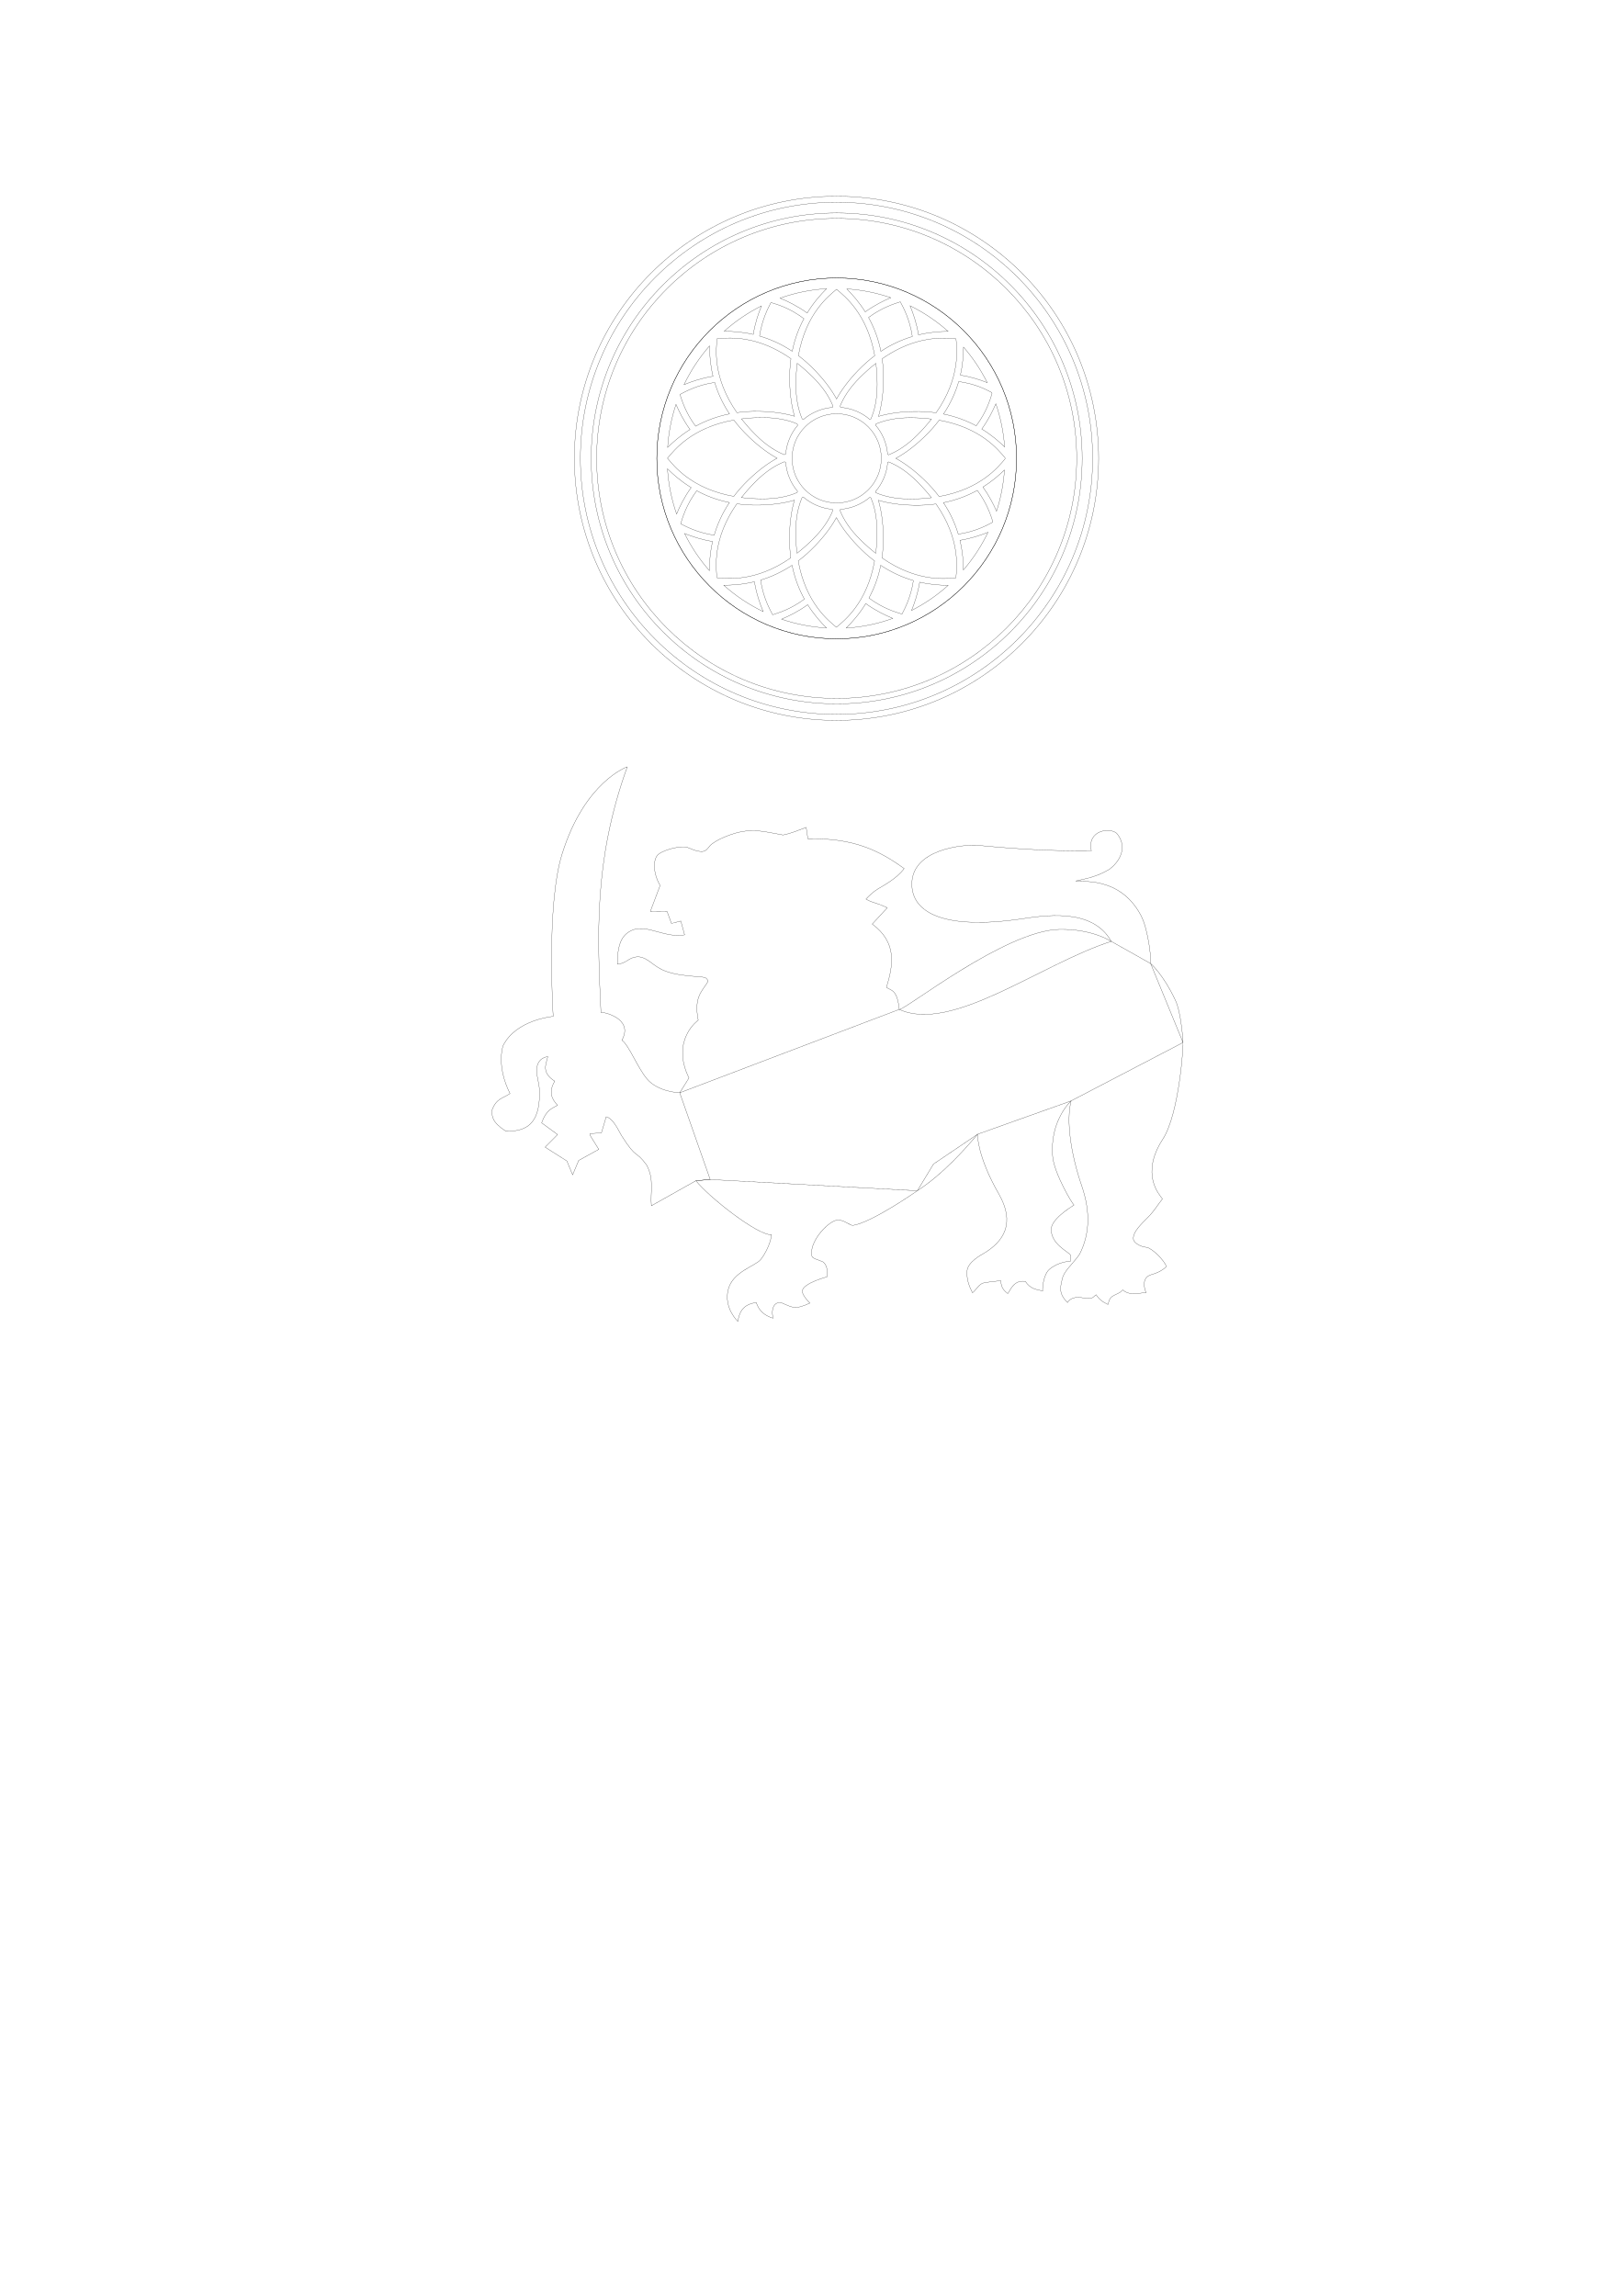
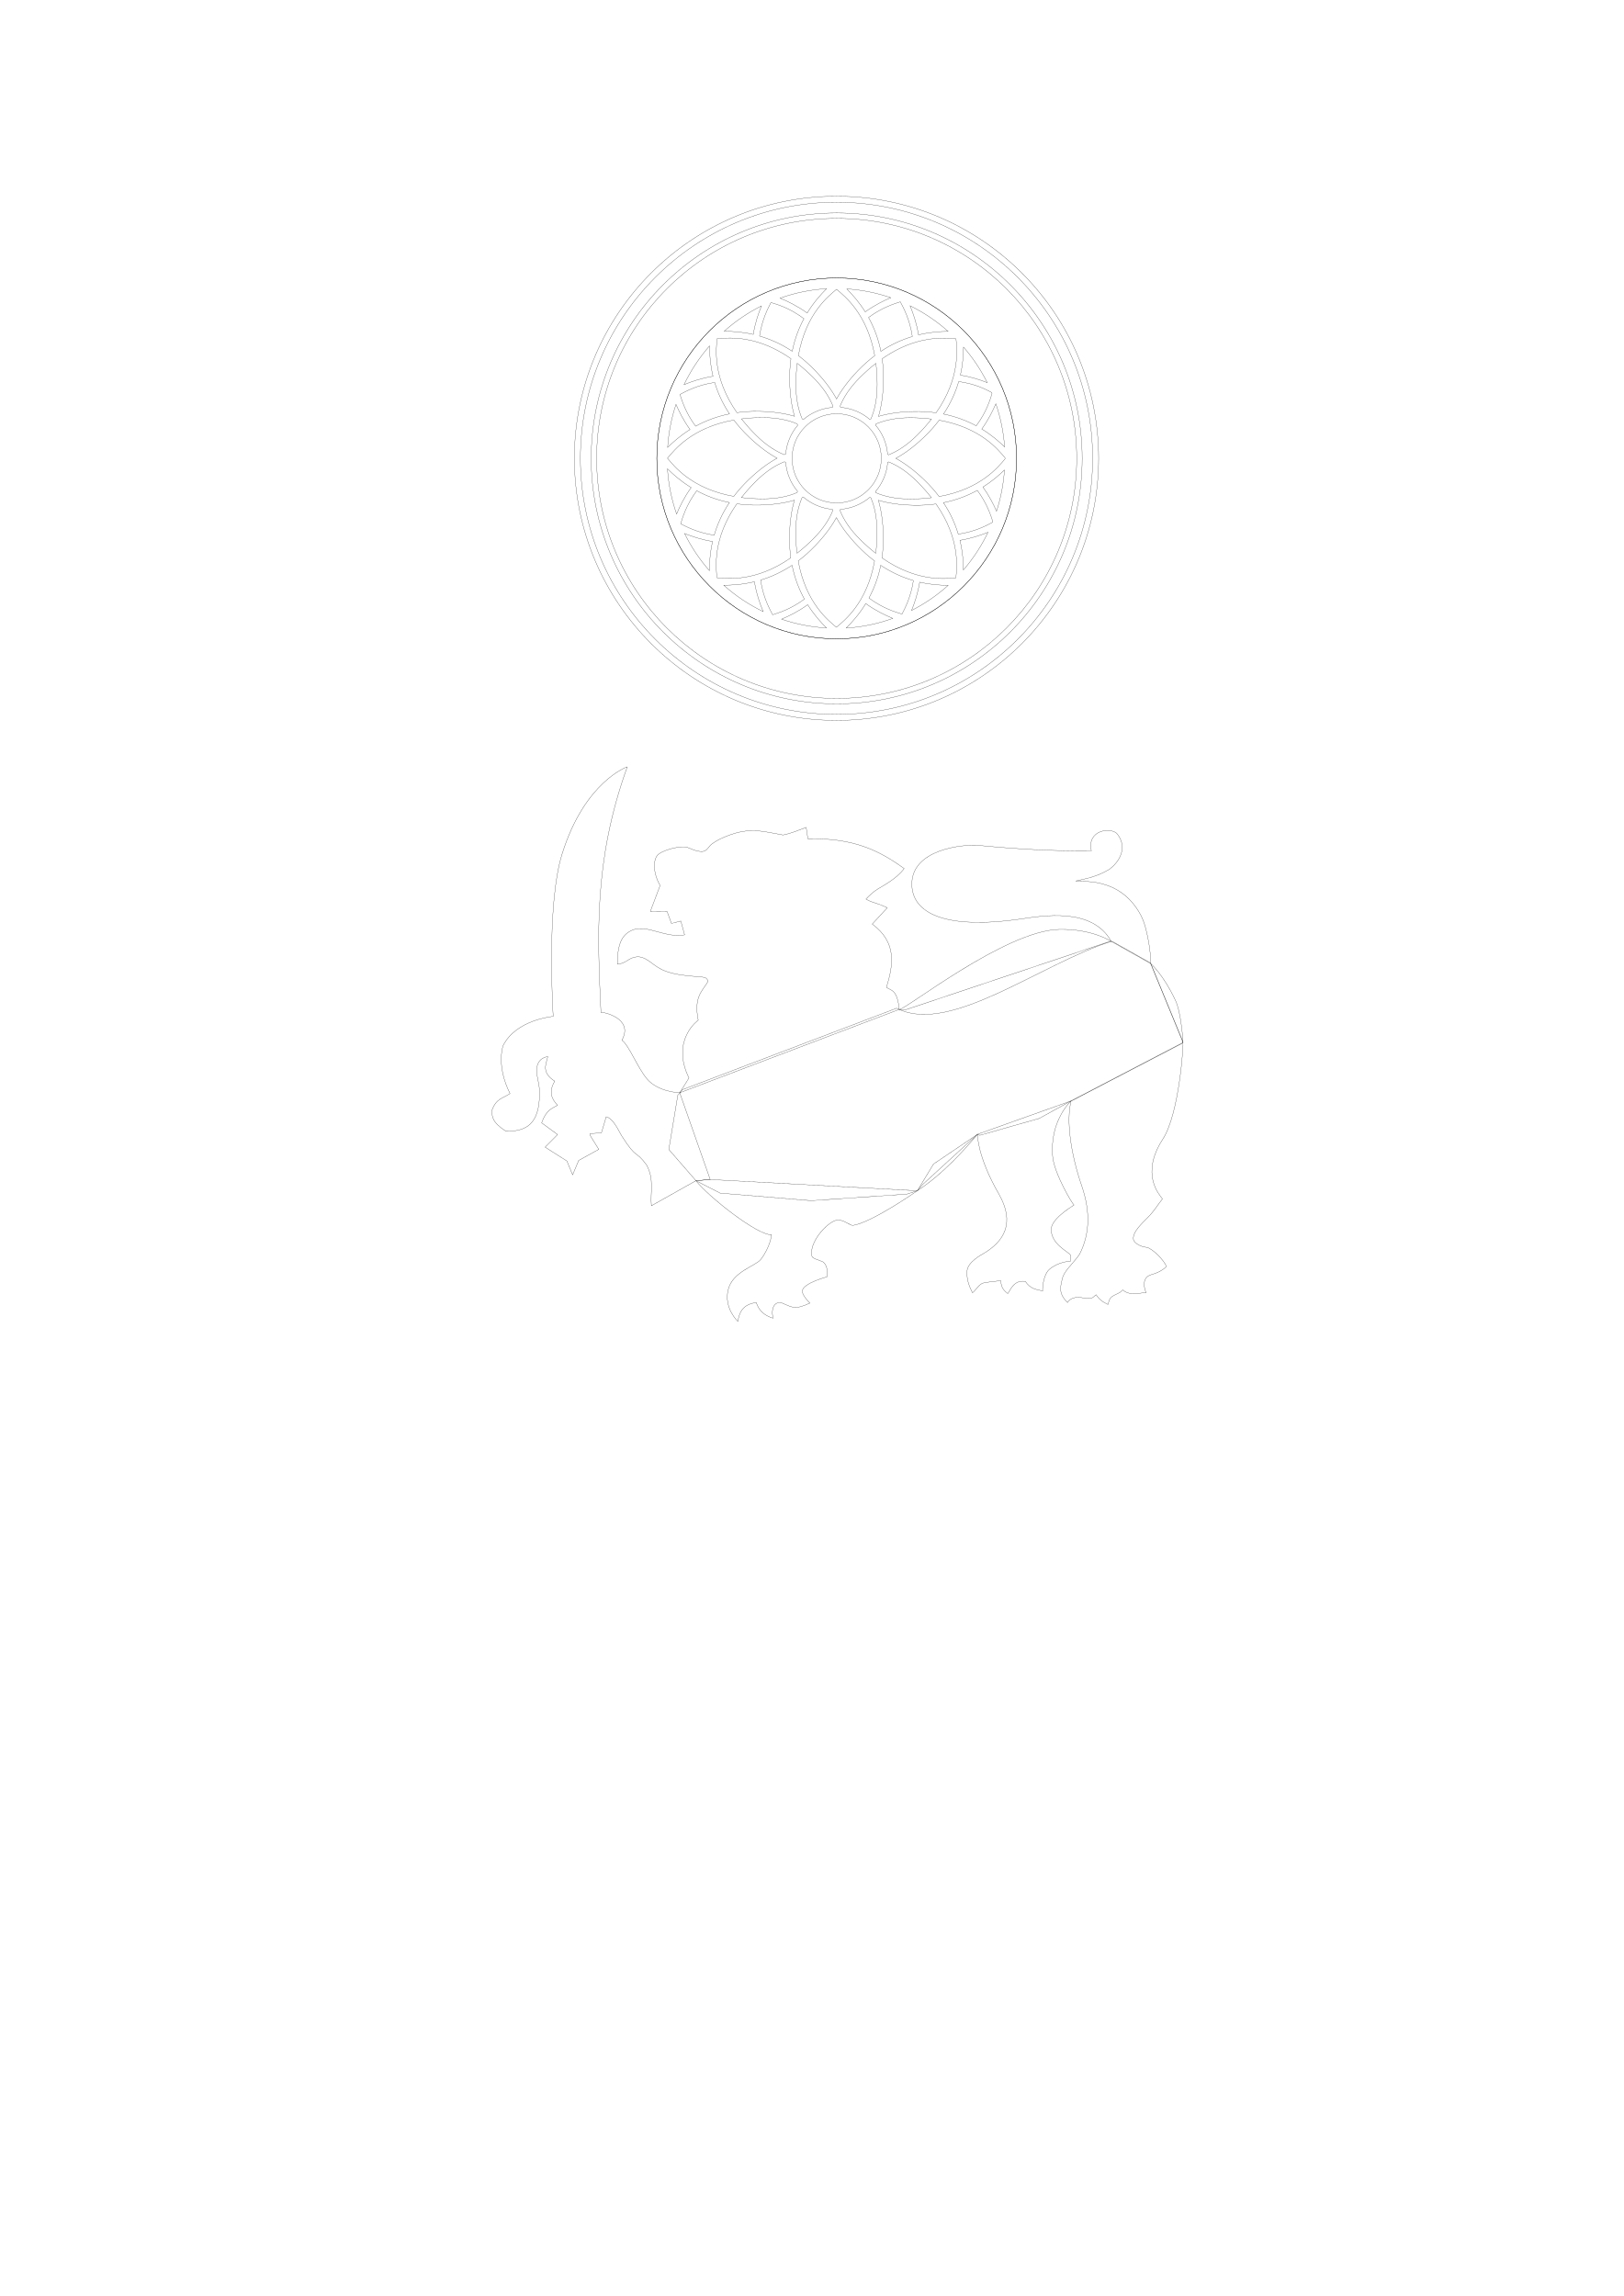
<svg xmlns="http://www.w3.org/2000/svg" width="210mm" height="297mm" viewBox="0 0 744.094 1052.362" id="svg2" version="1.1">
  <defs id="defs4" />
  <g id="layer2" style="display:inline">
    <g id="g4141" transform="translate(943.4758,68.10461)">
      <path id="path4139" d="m -560.053,29.5 a 112.5,112.5 0 0 0 -112.5,112.5 112.5,112.5 0 0 0 112.5,112.5 112.5,112.5 0 0 0 112.5,-112.5 112.5,112.5 0 0 0 -112.5,-112.5 z m 0,2.5 a 110,110 0 0 1 110,110 110,110 0 0 1 -110,110 110,110 0 0 1 -110,-110 110,110 0 0 1 110,-110 z" style="fill:none;stroke:#000000;stroke-width:0.1;stroke-miterlimit:4;stroke-opacity:1;stroke-dasharray:none" />
      <path id="path4140" d="m -560.053,59.311 a 82.428,82.69 0 0 0 -82.428,82.691 82.428,82.69 0 0 0 82.428,82.689 82.428,82.69 0 0 0 82.428,-82.689 82.428,82.69 0 0 0 -82.428,-82.691 z" style="fill:none;stroke:#000000;stroke-width:0.143;stroke-miterlimit:4;stroke-opacity:1;stroke-dasharray:none;display:inline" />
      <path id="circle4220" d="m -560.053,59.311 a 82.428,82.69 0 0 0 -82.428,82.691 82.428,82.69 0 0 0 82.428,82.689 82.428,82.69 0 0 0 82.428,-82.689 82.428,82.69 0 0 0 -82.428,-82.691 z m -4.629,4.9 c -2.687,2.7 -5.937,6.328 -8.885,11.148 -4.556,-3.275 -8.93,-5.355 -12.441,-6.805 a 77.433,77.944 0 0 1 21.326,-4.344 z m 9.238,0.092 a 77.433,77.944 0 0 1 20.182,4.039 c -3.338,1.423 -7.429,3.426 -11.699,6.5 -2.831,-4.517 -5.907,-7.948 -8.482,-10.539 z m -4.668,0.193 c 3.533,2.987 14.043,11.03 17.502,30.422 -2.568,1.937 -5.146,4.202 -7.695,6.857 -4.518,4.707 -7.646,9.032 -9.803,12.982 -2.157,-3.963 -5.293,-8.303 -9.83,-13.029 -2.541,-2.647 -5.108,-4.907 -7.668,-6.84 3.464,-19.37 13.963,-27.408 17.494,-30.393 z m 29.219,5.736 c 1.314,2.51 4.317,7.791 5.518,15.908 -4.561,1.368 -9.448,3.483 -14.42,6.791 -1.221,-6.093 -3.283,-11.225 -5.656,-15.523 6.321,-4.669 11.936,-6.321 14.559,-7.176 z m -59.281,0.322 c 1.326,0.415 3.41,1.003 5.967,2.074 2.64,1.105 5.819,2.858 9.154,5.328 -2.247,4.181 -4.196,9.113 -5.367,14.943 -5.171,-3.445 -10.257,-5.615 -14.975,-6.977 1.168,-7.772 3.97,-12.911 5.221,-15.369 z m 63.752,1.482 a 77.433,77.944 0 0 1 17.457,11.74 c -3.721,0.036 -8.365,0.339 -13.584,1.598 -0.883,-5.396 -2.445,-9.865 -3.873,-13.338 z m -68.098,0.076 c -1.376,3.393 -2.894,7.77 -3.756,13.062 -5.14,-1.18 -9.699,-1.437 -13.334,-1.453 a 77.433,77.944 0 0 1 17.09,-11.609 z m -14.062,14.715 c 6.456,0.063 16.274,1.585 27.578,9.467 -0.446,3.185 -0.667,6.609 -0.592,10.289 0.133,6.523 0.98,11.794 2.248,16.113 -4.328,-1.278 -9.614,-2.13 -16.164,-2.264 -3.669,-0.075 -7.083,0.143 -10.26,0.586 -11.246,-16.146 -9.506,-29.254 -9.119,-33.861 1.385,-0.116 3.536,-0.357 6.309,-0.33 z m 96.922,0.049 c 2.772,-0.027 4.924,0.212 6.309,0.328 0.387,4.61 2.13,17.73 -9.137,33.889 -3.185,-0.446 -6.609,-0.667 -10.289,-0.592 -6.523,0.133 -11.794,0.978 -16.113,2.246 1.278,-4.328 2.132,-9.614 2.266,-16.164 0.075,-3.668 -0.143,-7.082 -0.586,-10.258 11.293,-7.866 21.101,-9.386 27.551,-9.449 z m -106.66,3.568 c 0.02,3.772 0.303,8.538 1.598,13.91 -5.367,0.878 -9.816,2.427 -13.281,3.85 a 77.433,77.944 0 0 1 11.684,-17.76 z m 116.402,0.539 a 77.433,77.944 0 0 1 10.873,16.293 c -3.285,-1.292 -7.412,-2.658 -12.324,-3.457 1.126,-4.906 1.413,-9.284 1.451,-12.836 z m -76.223,7.418 c 2.362,1.838 4.779,3.951 7.236,6.4 4.805,4.787 7.567,9.231 9.176,13.271 -0.08,0.183 -0.165,0.368 -0.244,0.551 a 23.449,23.449 0 0 0 -13.285,5.51 c -0.199,-0.08 -0.408,-0.155 -0.609,-0.234 -1.706,-3.988 -2.879,-9.074 -2.867,-15.826 0.006,-3.481 0.221,-6.694 0.594,-9.672 z m 36.064,0.031 c 0.37,2.97 0.584,6.172 0.59,9.641 0.012,6.783 -1.173,11.88 -2.893,15.875 -0.163,0.064 -0.331,0.126 -0.496,0.189 a 23.449,23.449 0 0 0 -13.385,-5.535 c -0.078,-0.177 -0.161,-0.356 -0.238,-0.533 1.613,-4.027 4.381,-8.453 9.164,-13.219 2.465,-2.456 4.889,-4.576 7.258,-6.418 z m 37.941,8.326 c 3.828,0.579 7.147,1.477 9.67,2.477 2.412,0.955 4.177,1.893 5.416,2.529 a 77.433,77.944 0 0 1 0.205,0.463 c -0.867,2.804 -2.507,8.451 -7.252,14.844 -4.193,-2.259 -9.143,-4.218 -14.998,-5.395 3.431,-5.151 5.596,-10.216 6.959,-14.918 z m -111.822,0.424 c 1.367,4.562 3.483,9.448 6.791,14.42 -6.093,1.221 -11.224,3.285 -15.523,5.658 -4.67,-6.322 -6.321,-11.94 -7.176,-14.562 2.509,-1.314 7.791,-4.315 15.908,-5.516 z m 128.848,9.766 a 77.433,77.944 0 0 1 4.023,19.797 c -2.624,-2.549 -6.043,-5.511 -10.469,-8.217 3.01,-4.188 5.012,-8.224 6.445,-11.58 z m -146.574,0.287 c 1.42,3.308 3.407,7.333 6.43,11.531 -4.359,2.731 -7.705,5.691 -10.264,8.211 a 77.433,77.944 0 0 1 3.834,-19.742 z m 73.631,4.293 a 20.449,20.449 0 0 1 20.447,20.449 20.449,20.449 0 0 1 -20.447,20.447 20.449,20.449 0 0 1 -20.449,-20.447 20.449,20.449 0 0 1 20.449,-20.449 z m -33.969,1.764 c 6.783,-0.012 11.878,1.175 15.873,2.895 0.082,0.207 0.16,0.424 0.242,0.629 a 23.449,23.449 0 0 0 -5.502,13.215 c -0.204,0.086 -0.414,0.186 -0.619,0.275 -4.027,-1.613 -8.45,-4.381 -13.217,-9.164 -2.457,-2.466 -4.577,-4.89 -6.42,-7.26 2.97,-0.37 6.173,-0.584 9.643,-0.59 z m 67.754,0.068 c 3.481,0.006 6.694,0.221 9.672,0.594 -1.838,2.362 -3.952,4.777 -6.4,7.234 -4.788,4.805 -9.229,7.573 -13.27,9.182 -0.143,-0.062 -0.286,-0.128 -0.43,-0.193 a 23.449,23.449 0 0 0 -5.58,-13.475 c 0.06,-0.159 0.12,-0.318 0.182,-0.475 3.988,-1.707 9.074,-2.879 15.826,-2.867 z m -80.914,1.057 c 1.937,2.569 4.203,5.145 6.859,7.695 4.707,4.518 9.034,7.646 12.984,9.803 -3.963,2.157 -8.307,5.291 -13.033,9.828 -2.648,2.542 -4.905,5.11 -6.838,7.67 -19.369,-3.465 -27.408,-13.965 -30.393,-17.496 2.986,-3.533 11.031,-14.04 30.42,-17.5 z m 94.102,0.072 c 18.976,3.395 27.042,13.501 30.17,17.232 a 77.433,77.944 0 0 1 0.01,0.279 77.433,77.944 0 0 1 -0.012,0.252 c -3.131,3.735 -11.205,13.844 -30.197,17.232 -1.937,-2.568 -4.203,-5.144 -6.859,-7.693 -4.707,-4.518 -9.032,-7.648 -12.982,-9.805 3.963,-2.157 8.307,-5.291 13.033,-9.828 2.648,-2.542 4.905,-5.11 6.838,-7.67 z m -70.943,19.045 c 0.203,0.089 0.411,0.185 0.613,0.271 a 23.449,23.449 0 0 0 5.438,13.291 c -0.075,0.19 -0.148,0.388 -0.223,0.578 -3.988,1.707 -9.074,2.879 -15.826,2.867 -3.481,-0.006 -6.694,-0.221 -9.672,-0.594 1.838,-2.362 3.951,-4.779 6.4,-7.236 4.787,-4.804 9.229,-7.569 13.27,-9.178 z m 47.762,0.062 c 4.027,1.613 8.452,4.379 13.219,9.162 2.457,2.466 4.575,4.892 6.418,7.262 -2.97,0.37 -6.173,0.584 -9.643,0.59 -6.783,0.012 -11.878,-1.175 -15.873,-2.895 -0.058,-0.148 -0.116,-0.299 -0.174,-0.449 a 23.449,23.449 0 0 0 5.633,-13.484 c 0.14,-0.063 0.281,-0.125 0.42,-0.186 z m -101.338,3.17 c 2.671,2.632 6.209,5.759 10.863,8.605 -3.178,4.422 -5.229,8.67 -6.674,12.129 a 77.433,77.944 0 0 1 -4.189,-20.734 z m 154.436,0.547 a 77.433,77.944 0 0 1 -3.629,18.914 c -1.407,-3.223 -3.355,-7.083 -6.242,-11.094 4.131,-2.588 7.364,-5.389 9.871,-7.82 z m -12.436,9.33 c 4.552,6.163 6.221,11.609 7.094,14.311 a 77.433,77.944 0 0 1 -0.131,0.361 c -2.574,1.356 -7.76,4.231 -15.697,5.404 -1.367,-4.562 -3.483,-9.448 -6.791,-14.42 6.094,-1.221 11.226,-3.283 15.525,-5.656 z m -128.594,0.188 c 4.192,2.258 9.142,4.218 14.996,5.395 -3.445,5.172 -5.613,10.258 -6.975,14.977 -7.772,-1.168 -12.911,-3.97 -15.369,-5.221 0.846,-2.703 2.457,-8.562 7.348,-15.15 z m 48.867,2.9 a 23.449,23.449 0 0 0 13.311,5.598 c 0.074,0.168 0.152,0.337 0.225,0.504 -1.613,4.027 -4.379,8.452 -9.162,13.219 -2.466,2.457 -4.89,4.577 -7.26,6.42 -0.37,-2.97 -0.584,-6.173 -0.59,-9.643 -0.012,-6.782 1.173,-11.878 2.893,-15.873 0.193,-0.076 0.392,-0.149 0.584,-0.225 z m 30.461,0.102 c 0.148,0.057 0.297,0.112 0.443,0.17 1.707,3.988 2.881,9.073 2.869,15.826 -0.006,3.481 -0.221,6.694 -0.594,9.672 -2.362,-1.838 -4.778,-3.953 -7.236,-6.402 -4.805,-4.787 -7.569,-9.229 -9.178,-13.27 0.071,-0.162 0.145,-0.327 0.217,-0.49 a 23.449,23.449 0 0 0 13.479,-5.506 z m -34.533,1.322 c -1.278,4.328 -2.132,9.614 -2.266,16.164 -0.075,3.669 0.143,7.083 0.586,10.26 -16.146,11.245 -29.252,9.504 -33.859,9.117 -0.387,-4.61 -2.13,-17.727 9.135,-33.885 3.186,0.446 6.61,0.667 10.291,0.592 6.523,-0.133 11.794,-0.98 16.113,-2.248 z m 38.457,0.051 c 4.328,1.278 9.614,2.13 16.164,2.264 3.669,0.075 7.083,-0.143 10.26,-0.586 11.246,16.146 9.506,29.254 9.119,33.861 -4.61,0.387 -17.729,2.129 -33.887,-9.137 0.446,-3.185 0.667,-6.609 0.592,-10.289 -0.133,-6.523 -0.98,-11.794 -2.248,-16.113 z m -19.24,7.939 c 2.157,3.964 5.293,8.303 9.83,13.029 2.542,2.648 5.11,4.907 7.67,6.84 -3.465,19.37 -13.965,27.408 -17.496,30.393 -3.533,-2.987 -14.043,-11.03 -17.502,-30.422 2.568,-1.937 5.146,-4.202 7.695,-6.857 4.518,-4.707 7.646,-9.032 9.803,-12.982 z m 69.482,6.721 a 77.433,77.944 0 0 1 -11.273,17.277 c -0.035,-3.723 -0.336,-8.373 -1.596,-13.598 5.153,-0.843 9.464,-2.306 12.869,-3.68 z m -139.061,0.553 c 3.363,1.351 7.661,2.821 12.838,3.664 -1.184,5.156 -1.439,9.725 -1.453,13.365 a 77.433,77.944 0 0 1 -11.385,-17.029 z m 49.266,14.553 c 1.221,6.093 3.283,11.225 5.656,15.523 -6.321,4.668 -11.936,6.322 -14.559,7.176 -1.314,-2.51 -4.317,-7.791 -5.518,-15.908 4.561,-1.368 9.448,-3.483 14.42,-6.791 z m 40.625,0.031 c 5.171,3.445 10.257,5.615 14.975,6.977 -1.168,7.772 -3.97,12.911 -5.221,15.369 -2.703,-0.846 -8.56,-2.458 -15.148,-7.348 2.259,-4.193 4.218,-9.143 5.395,-14.998 z m -57.871,7.525 c 0.913,5.579 2.551,10.173 4.018,13.691 a 77.433,77.944 0 0 1 -18.08,-12.09 c 3.794,-0.014 8.618,-0.288 14.062,-1.602 z m 75.727,0.199 c 5.012,1.151 9.472,1.425 13.062,1.453 a 77.433,77.944 0 0 1 -16.781,11.518 c 1.366,-3.381 2.864,-7.725 3.719,-12.971 z m -24.709,9.816 c 4.539,3.262 8.896,5.338 12.4,6.787 a 77.433,77.944 0 0 1 -21.371,4.447 c 2.703,-2.708 5.992,-6.364 8.971,-11.234 z m -26.605,0.518 c 2.875,4.588 6.004,8.057 8.604,10.66 a 77.433,77.944 0 0 1 -20.6,-4.033 c 3.389,-1.429 7.599,-3.461 11.996,-6.627 z" style="fill:none;stroke:#000000;stroke-width:0.1;stroke-miterlimit:4;stroke-opacity:1;stroke-dasharray:none;display:inline" />
      <path id="path4146" d="M -560.129,21.842 A 120.12,120.12 0 0 0 -680.25,141.963 120.12,120.12 0 0 0 -560.129,262.082 120.12,120.12 0 0 0 -440.01,141.963 120.12,120.12 0 0 0 -560.129,21.842 z m 0,2.75 A 117.37,117.37 0 0 1 -442.76,141.963 117.37,117.37 0 0 1 -560.129,259.332 117.37,117.37 0 0 1 -677.5,141.963 117.37,117.37 0 0 1 -560.129,24.592 z" style="fill:none;stroke:#000000;stroke-width:0.1;stroke-miterlimit:4;stroke-opacity:1;stroke-dasharray:none" />
    </g>
    <path style="fill:none;stroke:#000000;stroke-width:0.1;stroke-linecap:butt;stroke-linejoin:miter;stroke-miterlimit:4;stroke-opacity:1;stroke-dasharray:none" d="m 287.476,351.467 c -15.661,43.34 -13.623,78.246 -12.083,112.606 0.61,-0.453 15.29,2.571 9.595,12.708 3.275,2.257 7.093,12.506 11.557,17.788 5.093,6.027 14.955,6.295 14.955,6.295 l 13.965,39.775 -6.541,0.53 -20.418,11.49 c -0.576,-6.209 1.425,-12.063 -2.184,-18.691 -5.283,-7.21 -4.268,-2.044 -11.554,-13.565 -2.405,-4.67 -4.558,-8.011 -6.961,-8.548 l -2.184,7.373 -5.261,0.384 -0.04,0.614 4.085,6.582 -9.202,5.065 -2.786,6.612 -2.63,-6.343 -9.983,-6.353 5.73,-5.771 -7.321,-5.366 c 2.18,-6.076 4.769,-6.568 7.287,-8.043 -2.539,-2.802 -4.322,-5.919 -1.276,-11.049 -6.304,-4.082 -3.924,-7.816 -3.182,-11.314 -3.508,0.674 -4.849,2.828 -5.106,5.836 -0.257,3.008 1.468,6.706 1.321,11.281 -0.077,13.792 -6.037,17.297 -15.417,17.133 -6.594,-4.28 -6.299,-6.838 -6.43,-9.502 1.984,-5.733 5.424,-5.644 8.309,-7.778 -6.463,-12.878 -3.182,-21.92 -3.182,-21.92 5.929,-11.979 22.981,-13.435 22.981,-13.435 0,0 -3.342,-50.708 4.066,-74.423 10.429,-33.389 29.894,-39.973 29.894,-39.973 z" id="path4142" />
    <path style="fill:none;stroke:#000000;stroke-width:0.1;stroke-linecap:butt;stroke-linejoin:miter;stroke-miterlimit:4;stroke-opacity:1;stroke-dasharray:none" d="m 311.499,500.869 4.227,-6.777 c -8.493,-17.466 4.25,-26.5 4.25,-26.5 -2.153,-11 2.018,-13.343 4.537,-17.854 -0.741,-2.162 -2.249,-1.716 -3.537,-2.021 -6.201,-0.359 -11.617,-1.003 -15.875,-2.562 -5.98,-2.19 -7.808,-6.211 -12.562,-6.625 -4.748,0.154 -5.198,3.131 -9.625,3.375 -0.003,-7.167 1.217,-11.776 4.625,-14.312 4.274,-3.262 9.085,-1.813 13.75,-0.529 4.333,1.193 8.341,2.183 12.445,1.422 l -1.724,-6.338 -4.302,1.081 -2.008,-5.456 -7.662,-0.055 4.471,-11.872 c -3.559,-6.117 -3.156,-12.459 -0.721,-14.316 3.369,-2.57 11.081,-3.943 13.062,-3.188 2.554,0.974 4.498,2.006 6.875,1.938 1.785,-0.052 2.503,-1.261 3.412,-2.387 2.328,-2.883 11.341,-6.477 16.582,-6.983 6.568,-0.634 11.17,0.793 17.131,1.808 3.724,-0.723 7.197,-2.234 10.596,-3.5 l 0.779,5.25 c 20.982,-0.493 32.754,5.392 44.125,13.625 -3.387,4.7 -10.209,8.211 -12,9.312 -2.366,1.456 -3.95,3.068 -5.5,4.688 3.25,1.945 4.062,1.236 9.75,4 l -6.875,7.438 c 11.438,8.542 9.662,18.716 6.5,29.062 2.343,1.503 4.949,1.003 5.875,10.062 z" id="path4144" />
    <path style="fill:none;stroke:#000000;stroke-width:0.1;stroke-linecap:butt;stroke-linejoin:miter;stroke-miterlimit:4;stroke-opacity:1;stroke-dasharray:none" d="m 509.238,431.467 c -8.774,-15.892 -31.752,-11.667 -41.841,-10.198 -31.252,4.55 -48.797,-1.358 -49.497,-15.203 -0.857,-16.932 23.764,-19.232 30.759,-18.562 17.063,1.635 33.966,2.67 51.486,2.475 -2.228,-9.917 9.494,-10.98 11.977,-7.601 6.345,8.635 -3.219,15.919 -4.154,16.308 -4.829,2.894 -9.877,4.038 -14.938,5.082 1.639,0.807 19.816,-2.681 29.698,15.556 3.864,7.13 4.962,22.275 4.574,22.318 z" id="path4145" />
    <path style="fill:none;stroke:#000000;stroke-width:0.1;stroke-linecap:butt;stroke-linejoin:miter;stroke-miterlimit:4;stroke-opacity:1;stroke-dasharray:none" d="m 490.865,504.575 c -2.348,9.074 -0.184,24.293 4.885,39.037 3.946,11.477 3.747,21.937 -1,31.25 -3.581,5.065 -7.182,7.622 -8,11.5 -0.678,3.234 -1.926,6.358 2.467,10.644 1.133,-1.845 3.414,-2.848 7.084,-2.142 4.865,0.936 4.677,-0.651 6.018,-1.423 1.217,1.901 2.931,3.321 5.429,4.472 0.678,-2.598 1.046,-3.35 3.138,-4.375 2.95,-1.446 2.051,-0.882 3.624,-2.298 3.422,2.88 7.166,1.332 10.804,1.247 -0.317,-0.08 -2.992,-6.848 2.32,-8.258 4.682,-1.242 6.867,-3.68 6.867,-3.68 -0.555,-2.43 -6.545,-8.578 -9.12,-8.843 -2.974,-0.307 -6.545,-2.249 -5.966,-4.729 0.316,-2.648 3.221,-5.613 6.85,-9.237 2.548,-2.544 4.241,-5.452 6.452,-8.22 -1.354,-1.924 -10.284,-11.24 0.155,-27.374 7.715,-11.925 9.527,-44.062 9.281,-44.309 z" id="path2994" transform="translate(-4.9229925e-6,0)" />
    <path style="fill:none;stroke:#000000;stroke-width:0.1;stroke-linecap:butt;stroke-linejoin:miter;stroke-miterlimit:4;stroke-opacity:1;stroke-dasharray:none" d="m 490.859,504.589 c 0,0 -9.974,9.05 -8.436,25.663 0.714,7.715 9.366,22.306 9.811,22.009 -2.111,1.468 -10.833,6.729 -10.518,11.667 0.404,6.338 7.221,9.457 8.839,11.225 l 0.044,2.917 c -0.092,0 -5.404,0.085 -9.679,3.712 -2.918,2.476 -3.296,9.413 -3.094,9.899 -2.773,-0.599 -5.7,-0.919 -7.911,-4.331 -5.425,-0.913 -6.951,4.248 -8.088,5.568 -3.139,-2.335 -2.981,-4.297 -3.182,-5.922 0,0 -5.099,0.51 -7.69,0.972 -2.309,0.412 -3.586,3.29 -5.303,4.596 -1.459,-3.08 -2.743,-5.744 -2.464,-10.099 0.263,-4.107 7.14,-7.684 7.414,-7.844 9.584,-5.623 14.759,-14.118 7.071,-27.489 -9.952,-17.307 -9.718,-27.249 -9.718,-27.249 z" id="path3764" transform="translate(-4.9229925e-6,0)" />
    <path style="fill:none;stroke:#000000;stroke-width:0.1;stroke-linecap:butt;stroke-linejoin:miter;stroke-miterlimit:4;stroke-opacity:1;stroke-dasharray:none" d="m 353.59,565.926 c 0,0 -0.552,5.617 -4.919,11.308 -2.371,3.09 -13.01,5.538 -14.994,13.981 -1.996,8.499 4.476,14.459 4.476,14.459 0.94,-6.614 4.495,-8 8.398,-8.688 1.144,3.563 3.642,6.007 7.732,7.213 -1.283,-5.455 1.434,-8.011 4.221,-6.905 4.435,1.76 5.464,3.329 12.645,-0.018 0,0 -3.743,-3.708 -3.479,-5.618 0.498,-3.609 11.34,-6.429 11.34,-6.429 -0.076,-0.779 0.813,-4.733 -1.853,-6.836 -1.695,-0.859 -4.87,-1.504 -5.062,-2.625 -1.535,-6.108 6.797,-15.565 11.328,-16.525 3.303,-0.474 5.975,2.666 7.608,2.386 8.98,-1.534 29.344,-15.852 29.344,-15.852 l -94.941,-5.159 -6.504,0.56 c 5.526,7.149 28.283,25.213 34.661,24.748 z" id="path2996" transform="translate(-4.9229925e-6,0)" />
    <path style="fill:none;stroke:#000000;stroke-width:0.1;stroke-linecap:butt;stroke-linejoin:miter;stroke-miterlimit:4;stroke-opacity:1;stroke-dasharray:none" d="m 412.09,462.667 c 24.205,11.002 64.763,-20.794 97.145,-31.191 0,0 -8.563,-5.76 -23.705,-5.499 -24.78,0.427 -70.736,37.029 -73.44,36.691 z" id="path3785" transform="translate(-4.9229925e-6,0)" />
    <path style="fill:none;stroke:#000000;stroke-width:0.1;stroke-linecap:butt;stroke-linejoin:miter;stroke-miterlimit:4;stroke-opacity:1;stroke-dasharray:none" d="m 527.301,441.636 14.863,36.223 c 0,0 -0.728,-13.466 -3.525,-19.422 -5.597,-11.914 -11.338,-16.801 -11.338,-16.801 z" id="path3787" transform="translate(-4.9229925e-6,0)" />
    <path style="fill:none;stroke:#000000;stroke-width:0.1;stroke-linecap:butt;stroke-linejoin:miter;stroke-miterlimit:4;stroke-opacity:1;stroke-dasharray:none" d="m 420.402,545.761 c 11.771,-7.584 22.381,-19.652 27.57,-25.863 l -20.173,13.625 z" id="path3789" transform="translate(-4.9229925e-6,0)" />
+     <path style="fill:none;stroke:#000000;stroke-width:0.1;stroke-linecap:butt;stroke-linejoin:miter;stroke-miterlimit:4;stroke-opacity:1;stroke-dasharray:none;display:inline" d="m 330,546.862 -11.054,-5.687 -12.446,-14.313 4.119,-24.894 2.163,-2.551 98.094,-37.305 1.247,0.567 2.784,0.177 93.961,-31.443 0.953,0.129 17.398,9.809 0.355,0.77 14.445,35.094 0.141,0.637 -0.09,0.195 -50.941,26.508 -0.707,0.266 -14.185,7.8 -27.236,7.743 -0.789,-0.43 -0.297,0.039 -0.586,0.477 -24.478,22.444 -2.467,2.869 -4.781,1.551 -43.929,3.005 z" id="path3791" />
  </g>
</svg>
